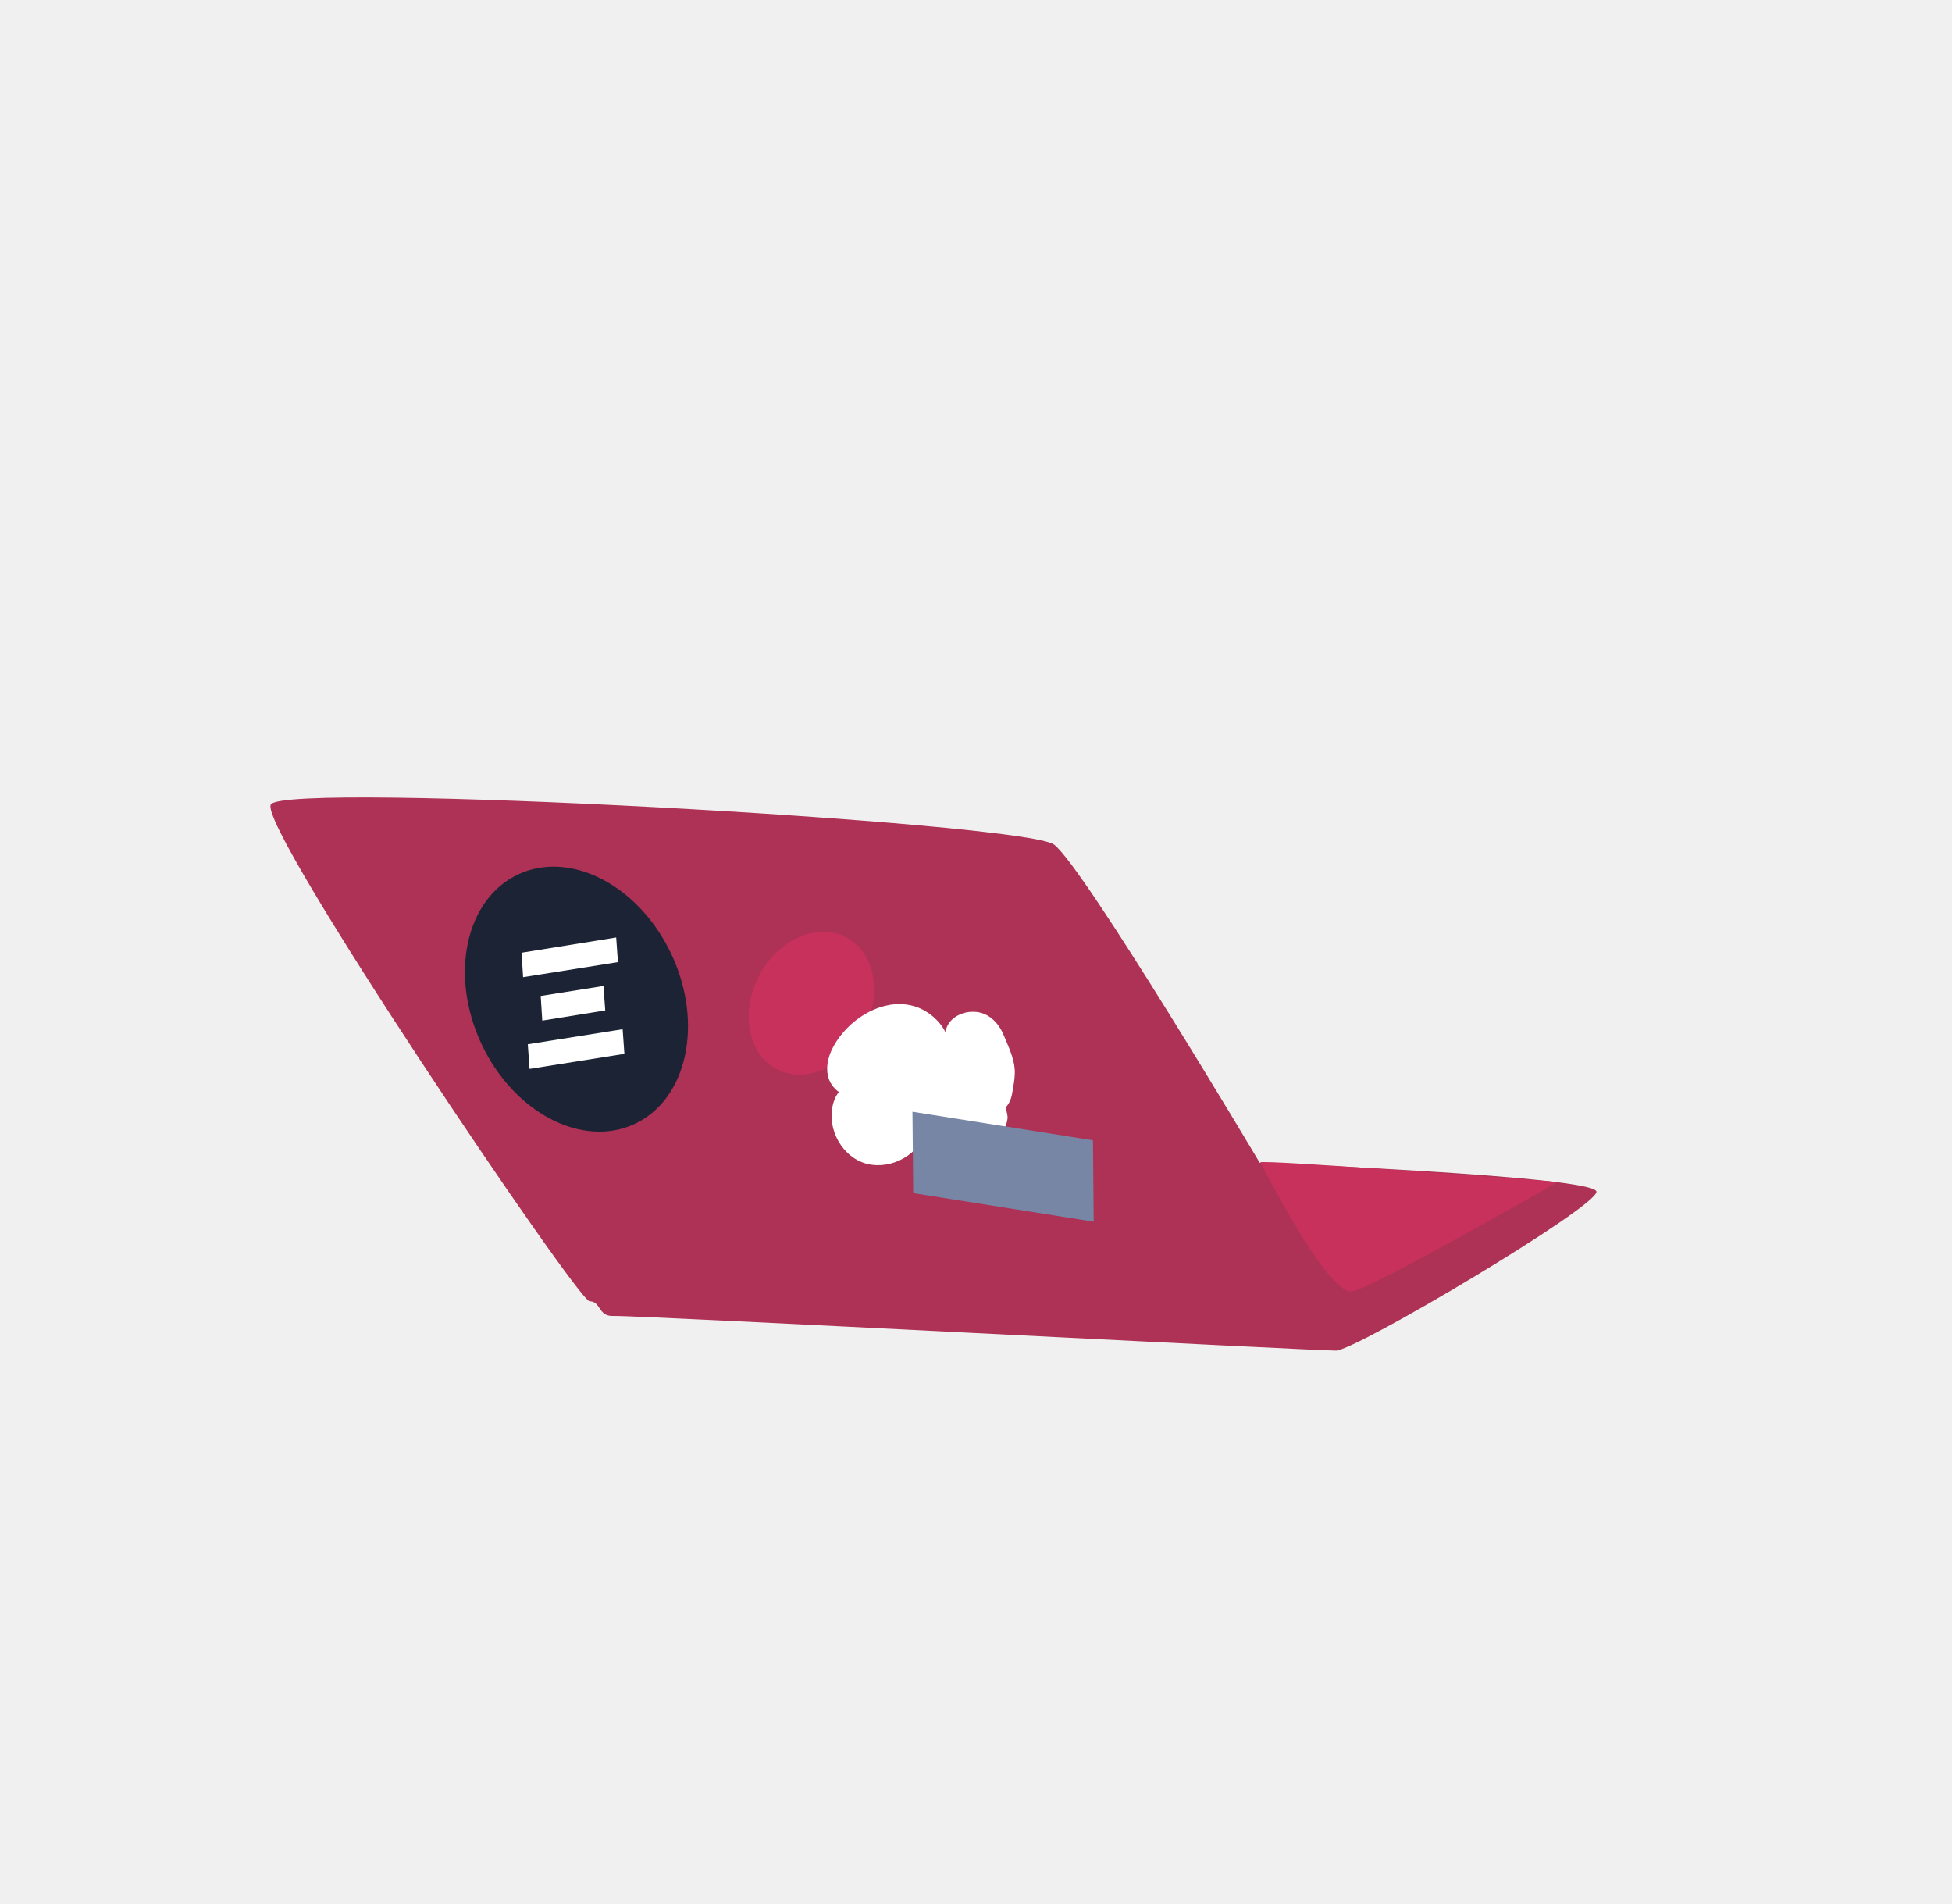
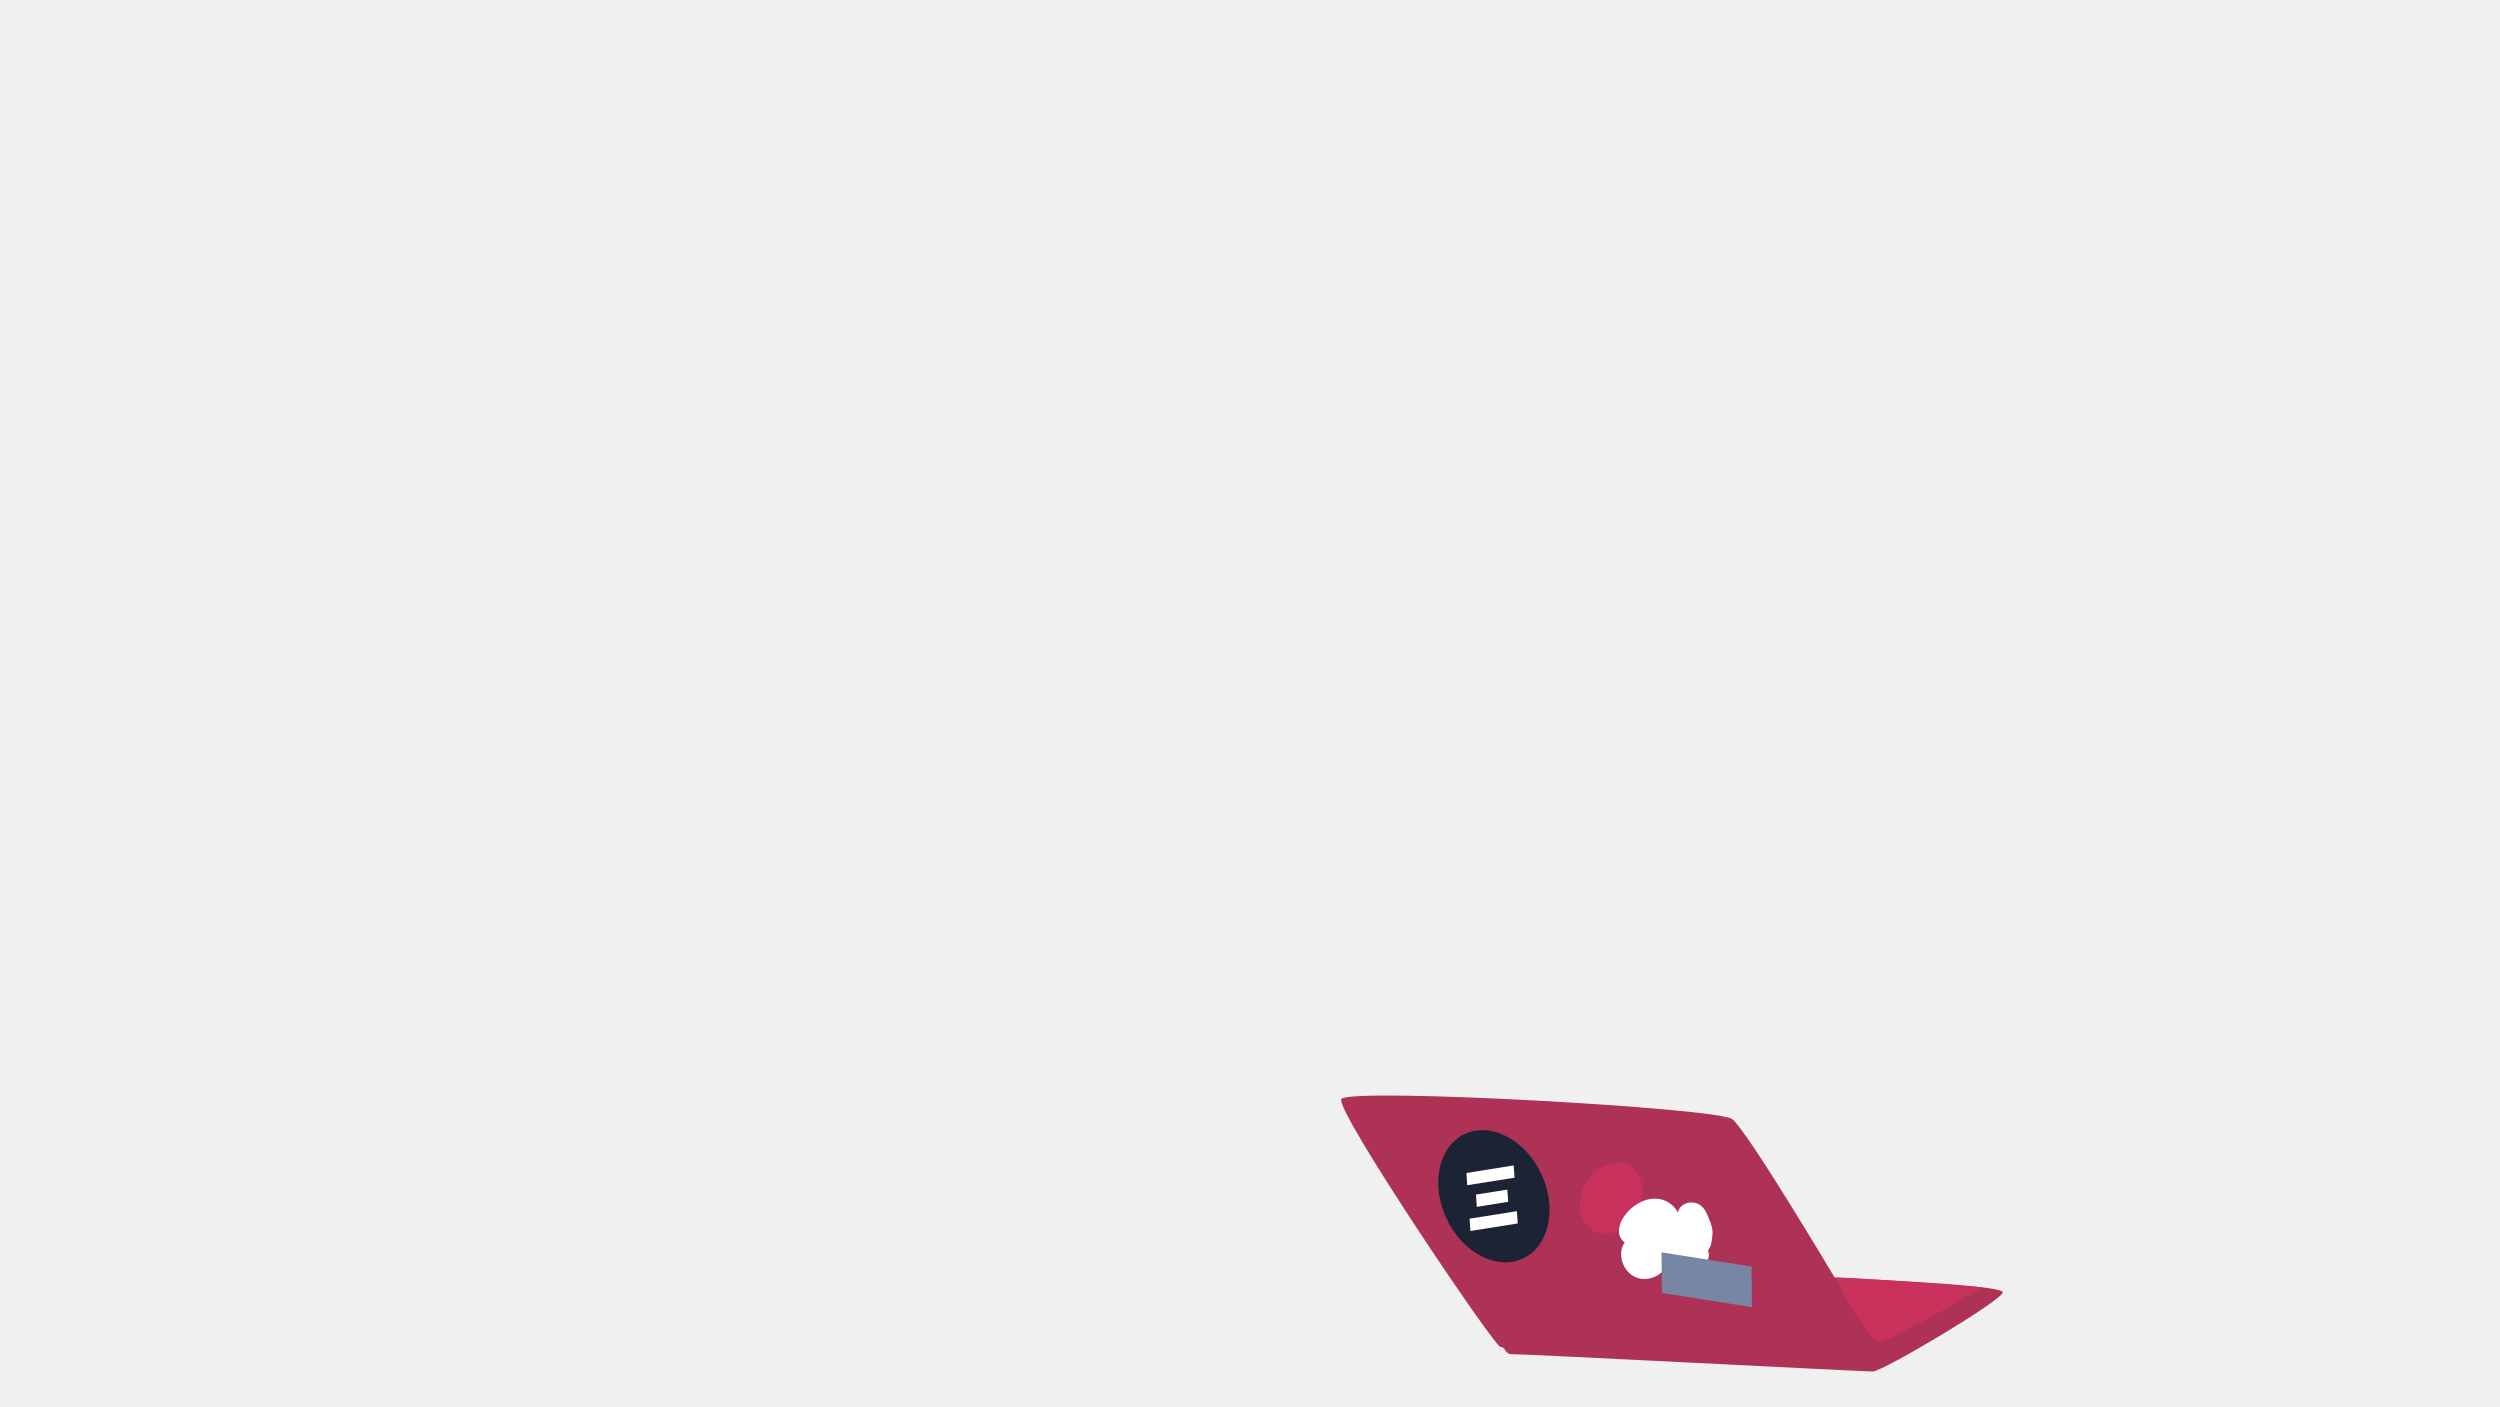
- <svg xmlns="http://www.w3.org/2000/svg" version="1.1" id="Layer_1" x="0px" y="0px" viewBox="0 0 998.2 973.2" style="enable-background:new 0 0 998.2 973.2;" xml:space="preserve" width="998.2" height="973.2">
+ <svg xmlns="http://www.w3.org/2000/svg" version="1.1" id="Layer_3" x="0px" y="0px" viewBox="0 0 2562 1441" style="enable-background:new 0 0 2562 1441;" xml:space="preserve" width="2562.0" height="1441.0">
  <style type="text/css">
	.st0{fill:#AD3255;}
	.st1{fill:#1B2334;}
	.st2{fill:#FFFFFF;}
	.st3{fill:#C8315C;}
	.st4{fill:#7786A5;}
</style>
  <g>
-     <path class="st0" d="M138.5,411.3c-7,11,157,254,163,254s4.1,8,12.5,7.5s359,17.8,369.2,17.7s133.2-73.2,133.2-81.2   s-172.2-14.8-172.2-14.8S554.1,443,539,431.8C523.5,420.3,146.1,399.3,138.5,411.3z" />
-     <ellipse transform="matrix(0.9066 -0.422 0.422 0.9066 -188.0358 172.1456)" class="st1" cx="294.8" cy="510.8" rx="53.7" ry="70.4" />
+     <path class="st0" d="M1374.6,1126.3c-7,11,157,254,163,254s4.1,8,12.5,7.5c8.4-0.5,359,17.8,369.2,17.7   c10.2-0.1,133.2-73.2,133.2-81.2s-172.2-14.8-172.2-14.8s-90.1-151.5-105.2-162.7C1759.6,1135.3,1382.2,1114.3,1374.6,1126.3z" />
+     <ellipse transform="matrix(0.9066 -0.422 0.422 0.9066 -374.319 760.5502)" class="st1" cx="1530.9" cy="1225.9" rx="53.7" ry="70.4" />
    <g>
-       <polygon class="st2" points="316,491.9 267.5,499.6 266.7,487.1 315.1,479.3   " />
-       <polygon class="st2" points="309.5,516.6 277.3,521.8 276.5,509.2 308.6,504.1   " />
-       <polygon class="st2" points="319.3,538.8 270.8,546.5 269.9,533.9 318.4,526.2   " />
+       <polygon class="st2" points="1552.1,1206.9 1503.6,1214.6 1502.8,1202.1 1551.2,1194.3   " />
+       <polygon class="st2" points="1545.6,1231.6 1513.4,1236.8 1512.6,1224.2 1544.7,1219.1   " />
+       <polygon class="st2" points="1555.4,1253.8 1506.9,1261.5 1506,1248.9 1554.5,1241.2   " />
    </g>
-     <path class="st3" d="M644.5,594.3c7.2,13.7,35.9,68.5,47.2,65.9c12.8-2.9,104.8-55.9,104.8-55.9S643.5,592.5,644.5,594.3z" />
-     <ellipse transform="matrix(0.466 -0.8848 0.8848 0.466 -232.2436 640.9987)" class="st3" cx="414.9" cy="512.9" rx="38.1" ry="30.2" />
-     <path class="st2" d="M483.5,527.7c-3.1-6-8.6-10.7-14.9-12.9c-14.2-4.9-30.3,3.3-39.3,15.4c-4.2,5.6-7.3,12.6-6,19.5   s8.8,12.7,15.4,10.3c0.2-3-3.6-4.9-6.5-4c-2.8,1-4.6,3.8-5.6,6.6c-4.5,12.2,2.5,27.3,14.7,31.8c12.2,4.4,27.3-2.6,31.7-14.8   c1.8,6.3,8.3,10.6,14.8,11.2c6.5,0.6,13-2,18.4-5.7c3-2.1,5.7-4.9,7.4-8.1c0.8-1.6,1.4-3.3,1.6-5c0.2-1.8-0.4-3.2-0.7-4.9   c-0.2-1.2,0.1-1.2,0.8-2.2c0.6-0.8,1-1.7,1.4-2.6c0.8-2,1-4.1,1.4-6.2c0.5-3.1,1-6.2,0.8-9.3c-0.4-6.1-3.4-12.1-5.7-17.7   c-2.7-6.5-8.1-11.8-15.4-11.8C491.5,517.1,484.4,520.9,483.5,527.7z" />
-     <polygon class="st4" points="559.3,624.6 467,610 466.6,568.4 558.9,583  " />
+     <path class="st3" d="M1880.6,1309.3c7.2,13.7,35.9,68.5,47.2,65.9c12.8-2.9,104.8-55.9,104.8-55.9S1879.6,1307.5,1880.6,1309.3z" />
+     <ellipse transform="matrix(0.466 -0.8848 0.8848 0.466 -204.7923 2116.563)" class="st3" cx="1651.1" cy="1227.9" rx="38.1" ry="30.2" />
+     <path class="st2" d="M1719.6,1242.7c-3.1-6-8.6-10.7-14.9-12.9c-14.2-4.9-30.3,3.3-39.3,15.4c-4.2,5.6-7.3,12.6-6,19.5   c1.3,6.9,8.8,12.7,15.4,10.3c0.2-3-3.6-4.9-6.5-4c-2.8,1-4.6,3.8-5.6,6.6c-4.5,12.2,2.5,27.3,14.7,31.8   c12.2,4.4,27.3-2.6,31.7-14.8c1.8,6.3,8.3,10.6,14.8,11.2c6.5,0.6,13-2,18.4-5.7c3-2.1,5.7-4.9,7.4-8.1c0.8-1.6,1.4-3.3,1.6-5   c0.2-1.8-0.4-3.2-0.7-4.9c-0.2-1.2,0.1-1.2,0.8-2.2c0.6-0.8,1-1.7,1.4-2.6c0.8-2,1-4.1,1.4-6.2c0.5-3.1,1-6.2,0.8-9.3   c-0.4-6.1-3.4-12.1-5.7-17.7c-2.7-6.5-8.1-11.8-15.4-11.8C1727.6,1232.1,1720.5,1235.9,1719.6,1242.7z" />
+     <polygon class="st4" points="1795.4,1339.6 1703.1,1325 1702.7,1283.4 1795,1298  " />
  </g>
</svg>
